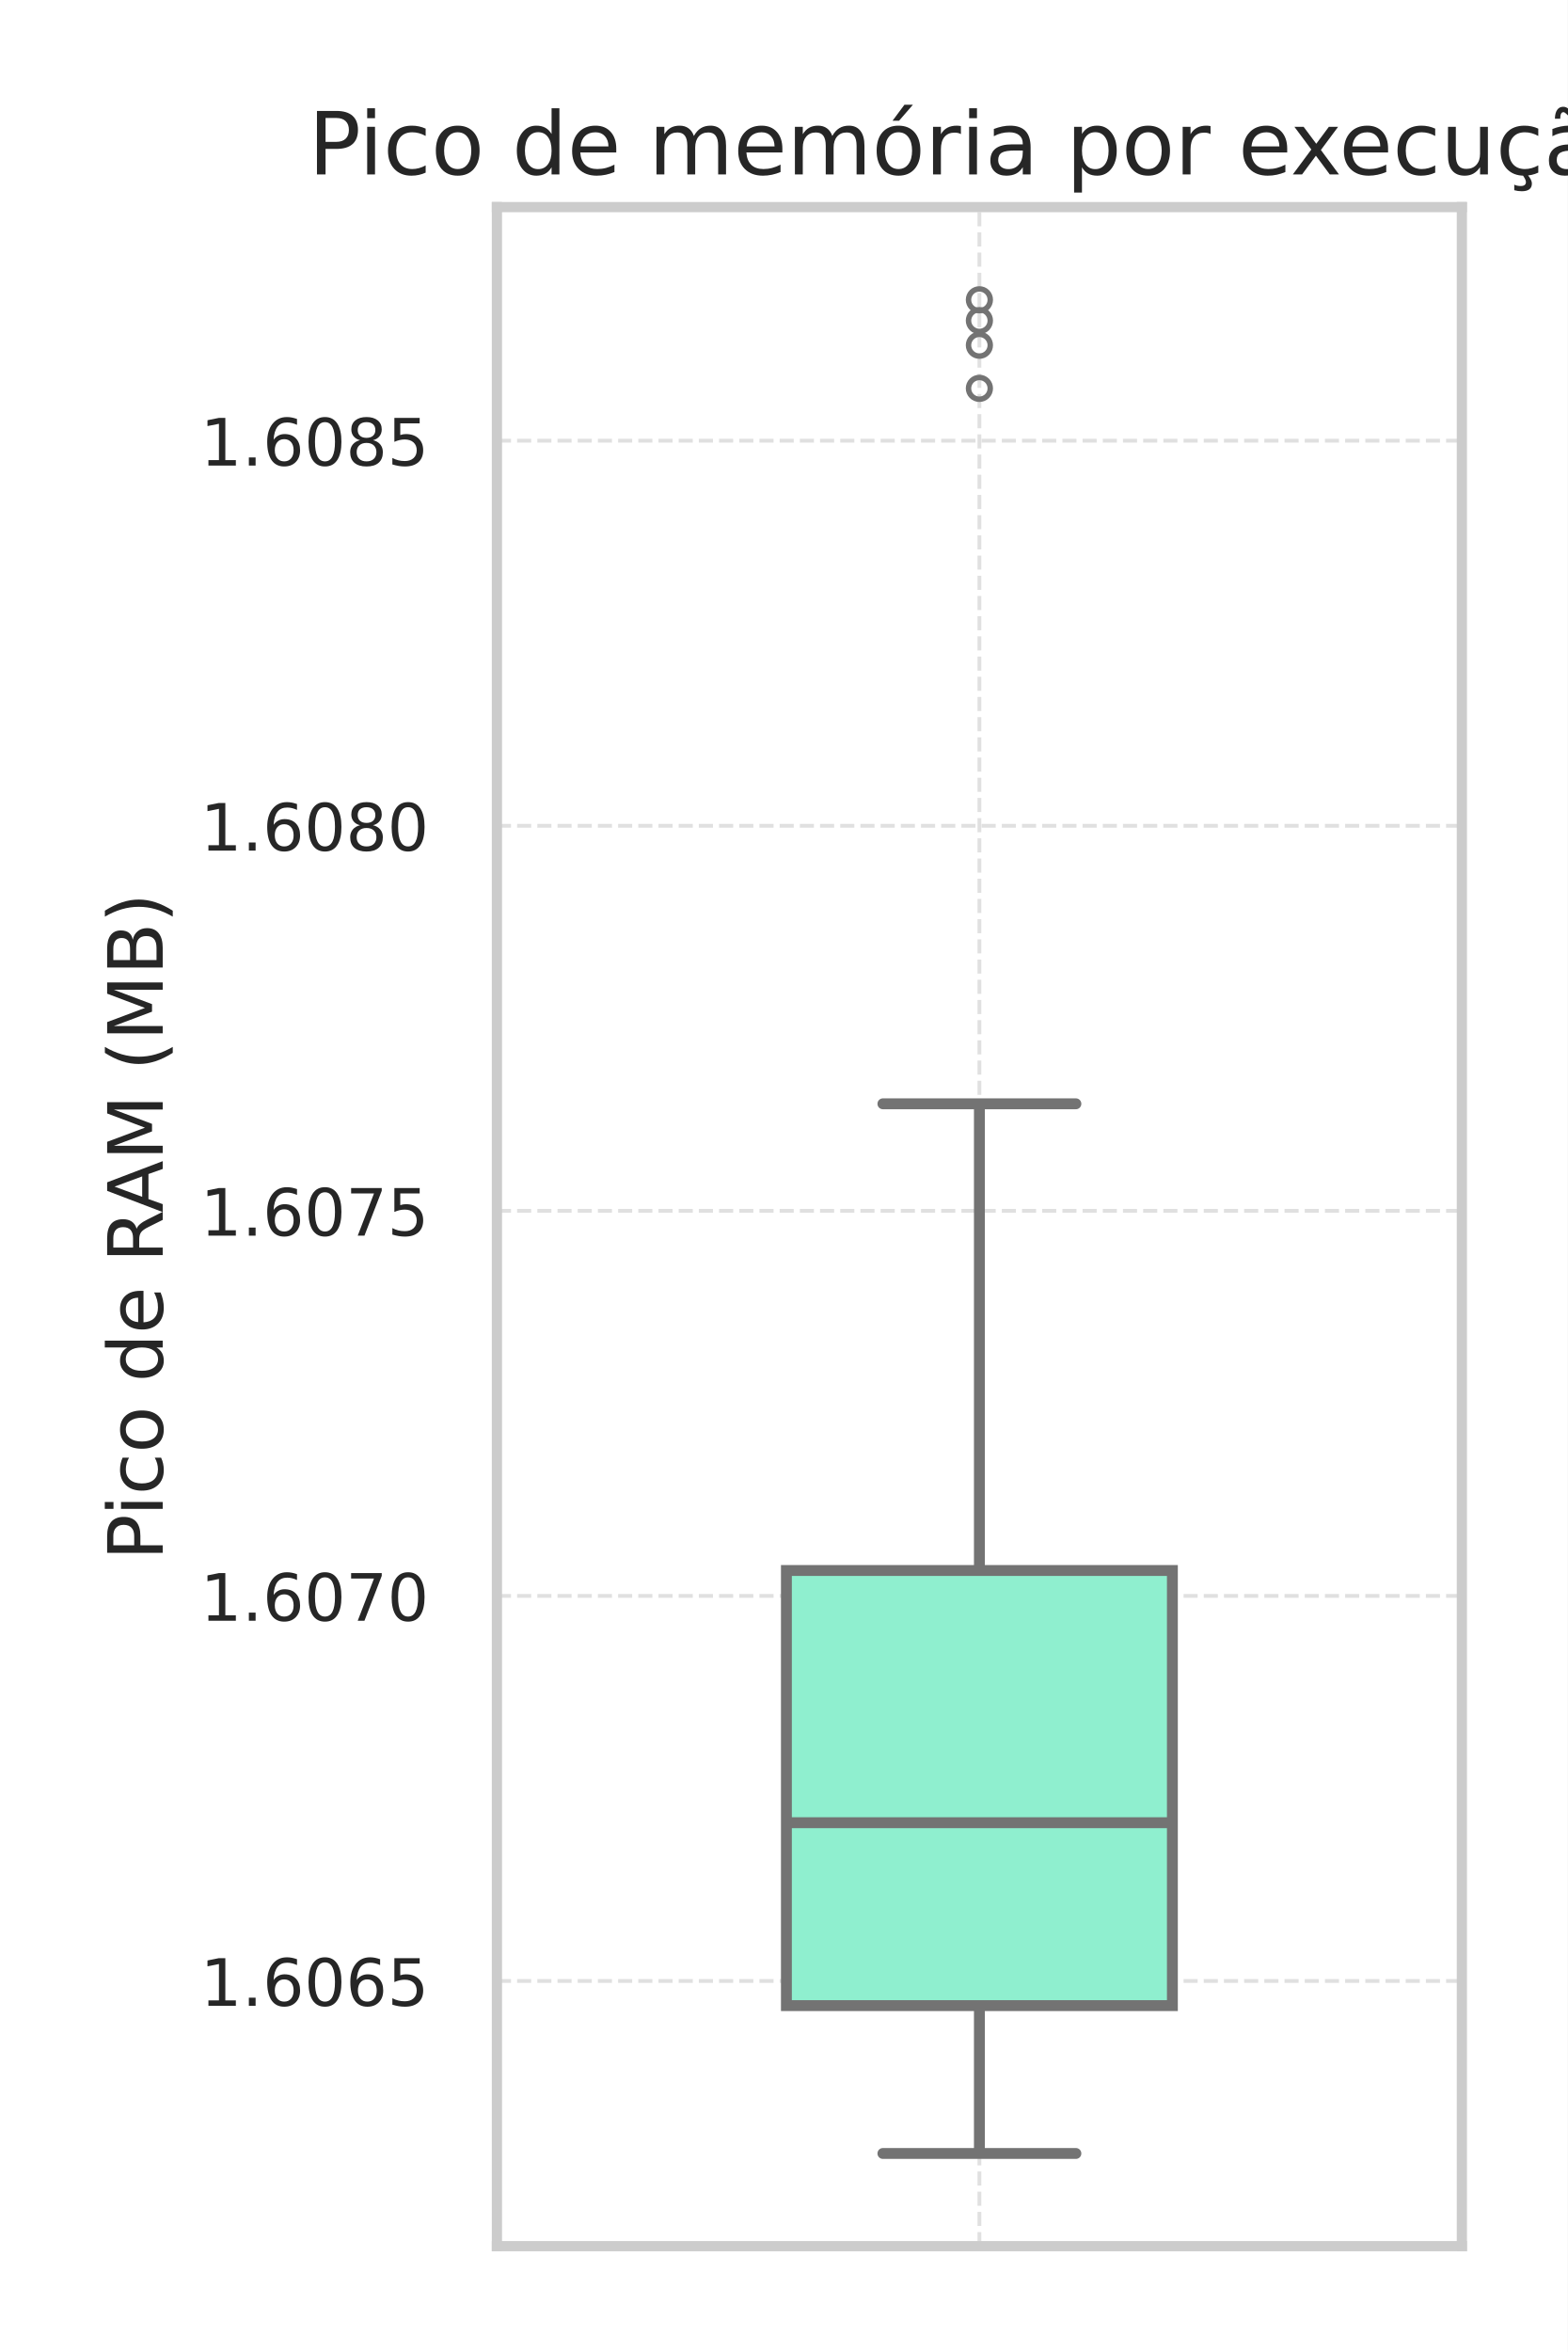
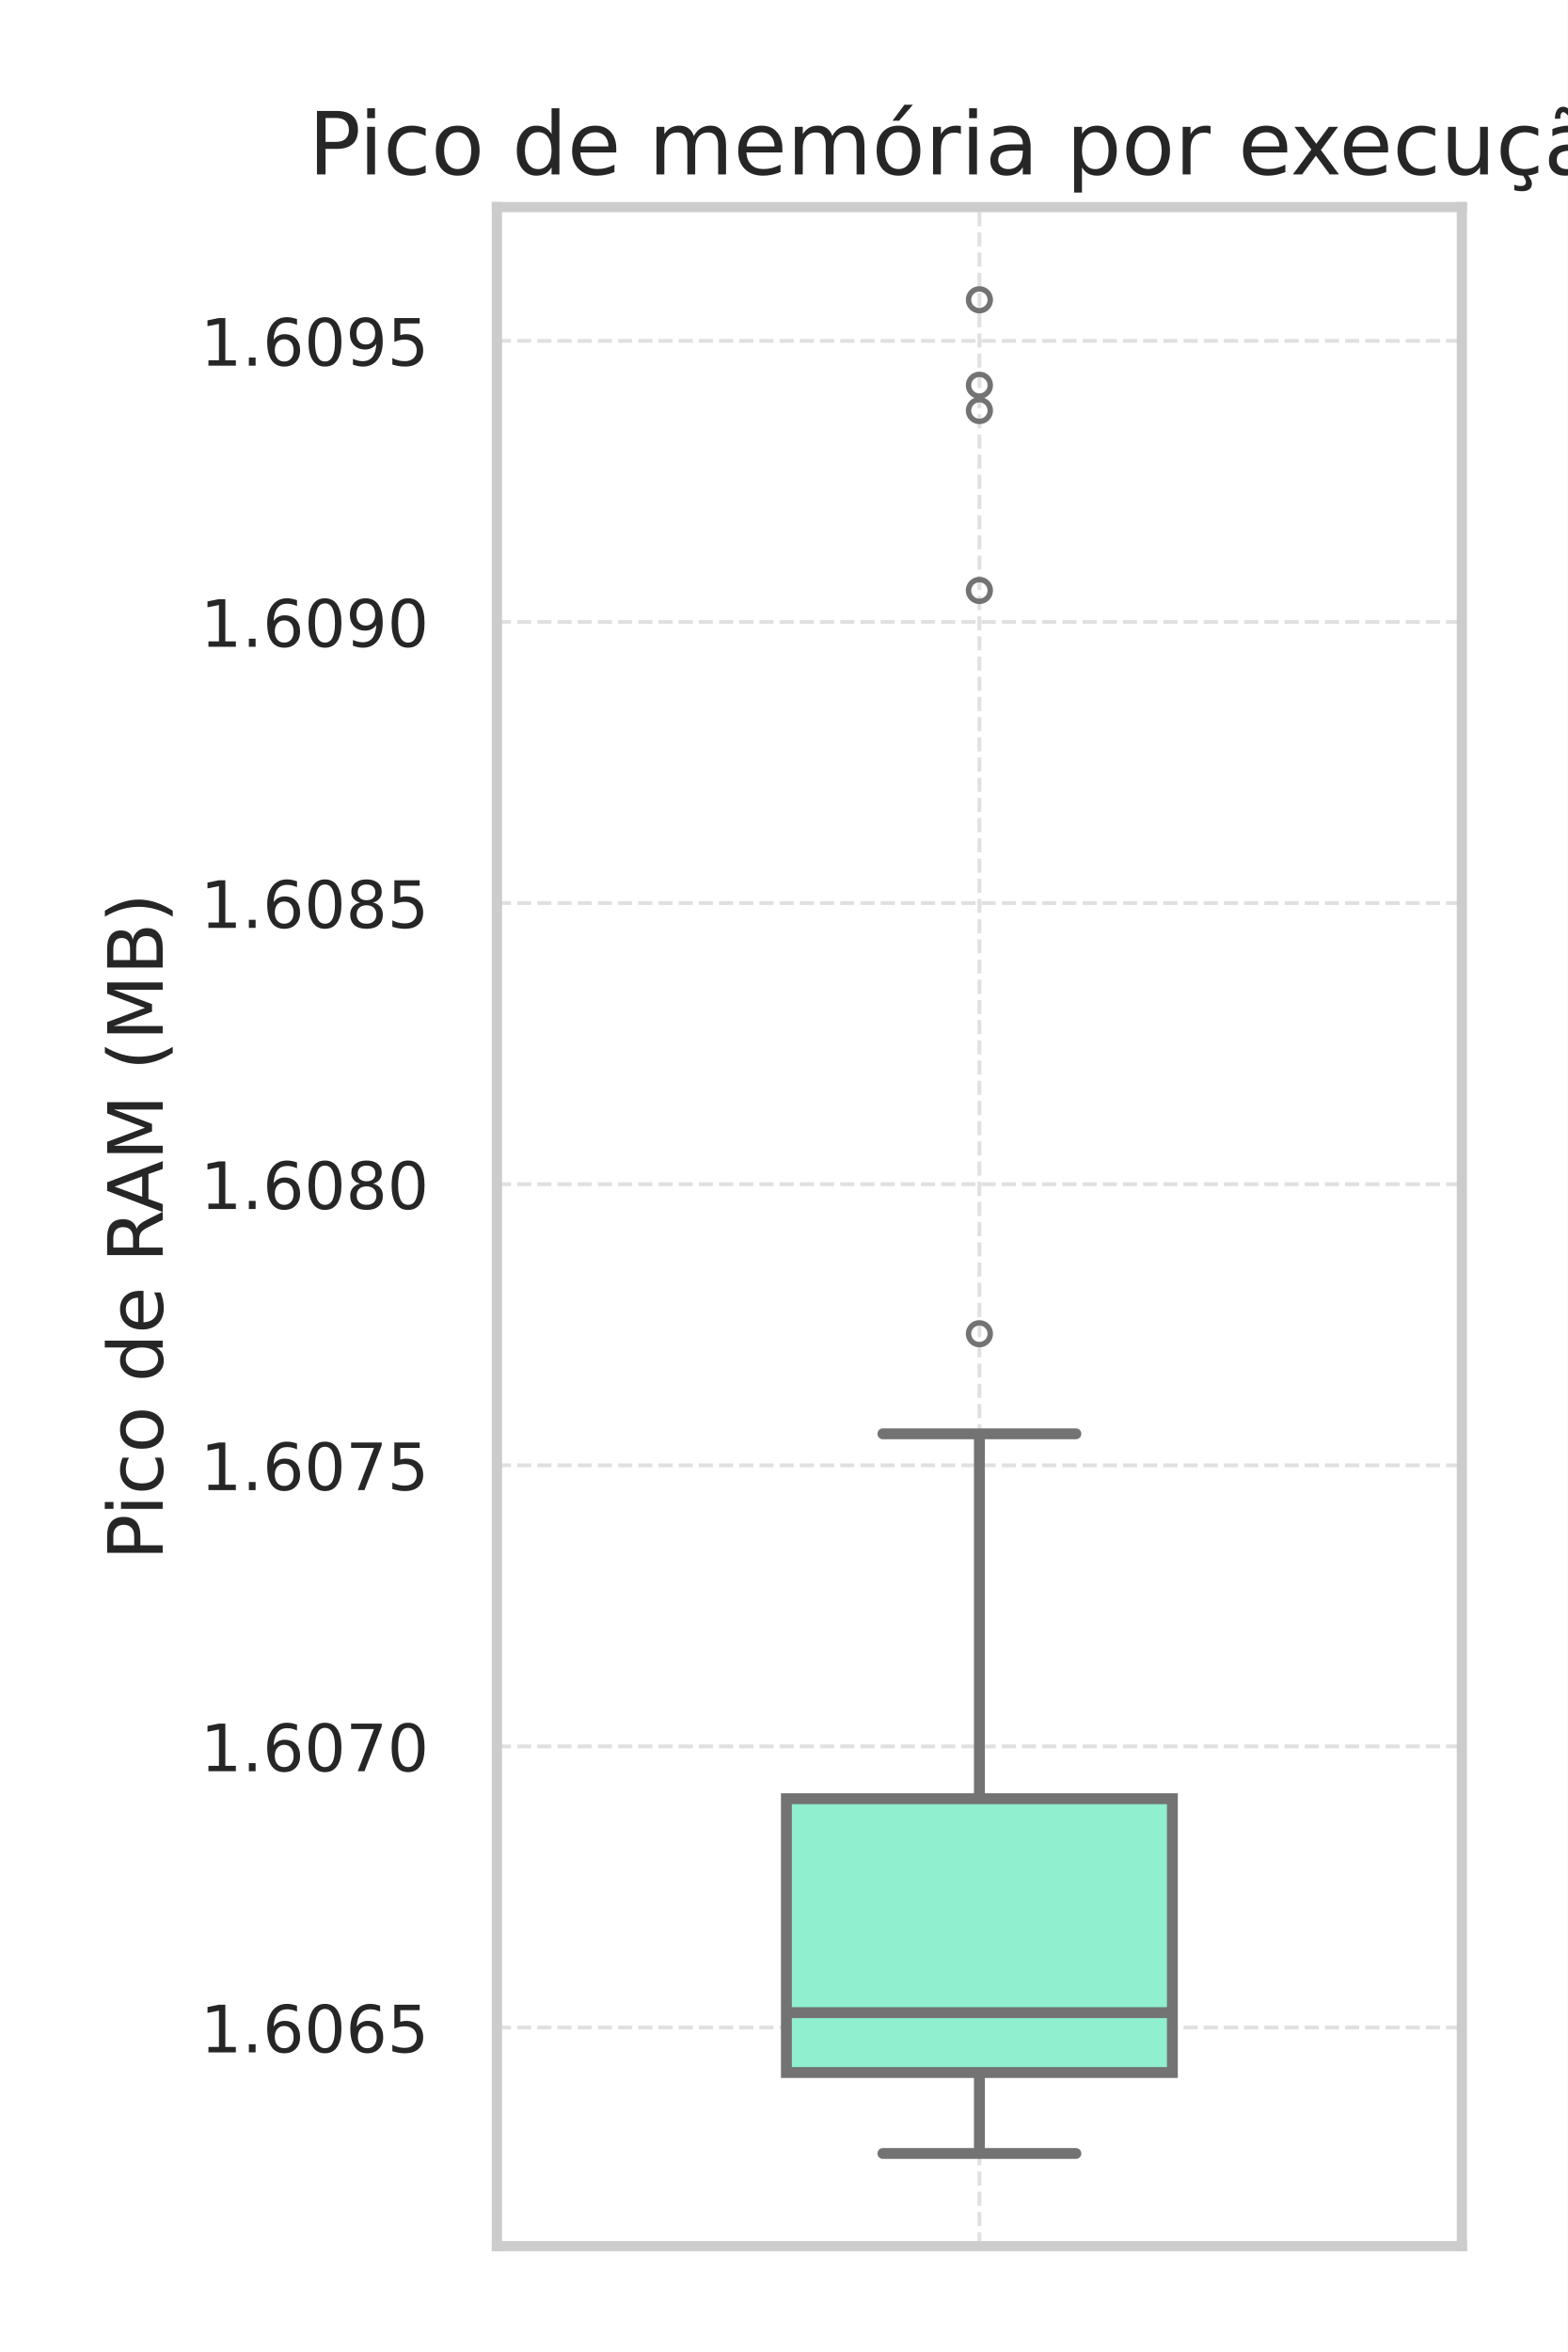
<svg xmlns="http://www.w3.org/2000/svg" xmlns:xlink="http://www.w3.org/1999/xlink" width="288pt" height="432pt" viewBox="0 0 288 432" version="1.1">
  <defs>
    <style type="text/css">*{stroke-linejoin: round; stroke-linecap: butt}</style>
  </defs>
  <g id="figure_1">
    <g id="patch_1">
      <path d="M 0 432  L 288 432  L 288 0  L 0 0  z " style="fill: #ffffff" />
    </g>
    <g id="axes_1">
      <g id="patch_2">
        <path d="M 91.29 412.56  L 268.56 412.56  L 268.56 38.04  L 91.29 38.04  z " style="fill: #ffffff" />
      </g>
      <g id="matplotlib.axis_1">
        <g id="xtick_1">
          <g id="line2d_1">
-             <path d="M 179.925 412.56  L 179.925 38.04  " clip-path="url(#p02baab7576)" style="fill: none; stroke-dasharray: 2.59,1.12; stroke-dashoffset: 0; stroke: #cccccc; stroke-opacity: 0.6; stroke-width: 0.7" />
+             <path d="M 179.925 412.56  L 179.925 38.04  " clip-path="url(#p702aefaae2)" style="fill: none; stroke-dasharray: 2.59,1.12; stroke-dashoffset: 0; stroke: #cccccc; stroke-opacity: 0.6; stroke-width: 0.7" />
          </g>
        </g>
      </g>
      <g id="matplotlib.axis_2">
        <g id="ytick_1">
          <g id="line2d_2">
-             <path d="M 91.29 363.851  L 268.56 363.851  " clip-path="url(#p02baab7576)" style="fill: none; stroke-dasharray: 2.59,1.12; stroke-dashoffset: 0; stroke: #cccccc; stroke-opacity: 0.6; stroke-width: 0.7" />
+             <path d="M 91.29 372.404  L 268.56 372.404  " clip-path="url(#p702aefaae2)" style="fill: none; stroke-dasharray: 2.59,1.12; stroke-dashoffset: 0; stroke: #cccccc; stroke-opacity: 0.6; stroke-width: 0.7" />
          </g>
          <g id="text_1">
-             <g style="fill: #262626" transform="translate(36.80125 368.4104) scale(0.12 -0.12)">
+             <g style="fill: #262626" transform="translate(36.80125 376.9635) scale(0.12 -0.12)">
              <defs>
                <path id="DejaVuSans-31" d="M 794 531  L 1825 531  L 1825 4091  L 703 3866  L 703 4441  L 1819 4666  L 2450 4666  L 2450 531  L 3481 531  L 3481 0  L 794 0  L 794 531  z " transform="scale(0.015625)" />
                <path id="DejaVuSans-2e" d="M 684 794  L 1344 794  L 1344 0  L 684 0  L 684 794  z " transform="scale(0.015625)" />
                <path id="DejaVuSans-36" d="M 2113 2584  Q 1688 2584 1439 2293  Q 1191 2003 1191 1497  Q 1191 994 1439 701  Q 1688 409 2113 409  Q 2538 409 2786 701  Q 3034 994 3034 1497  Q 3034 2003 2786 2293  Q 2538 2584 2113 2584  z M 3366 4563  L 3366 3988  Q 3128 4100 2886 4159  Q 2644 4219 2406 4219  Q 1781 4219 1451 3797  Q 1122 3375 1075 2522  Q 1259 2794 1537 2939  Q 1816 3084 2150 3084  Q 2853 3084 3261 2657  Q 3669 2231 3669 1497  Q 3669 778 3244 343  Q 2819 -91 2113 -91  Q 1303 -91 875 529  Q 447 1150 447 2328  Q 447 3434 972 4092  Q 1497 4750 2381 4750  Q 2619 4750 2861 4703  Q 3103 4656 3366 4563  z " transform="scale(0.015625)" />
                <path id="DejaVuSans-30" d="M 2034 4250  Q 1547 4250 1301 3770  Q 1056 3291 1056 2328  Q 1056 1369 1301 889  Q 1547 409 2034 409  Q 2525 409 2770 889  Q 3016 1369 3016 2328  Q 3016 3291 2770 3770  Q 2525 4250 2034 4250  z M 2034 4750  Q 2819 4750 3233 4129  Q 3647 3509 3647 2328  Q 3647 1150 3233 529  Q 2819 -91 2034 -91  Q 1250 -91 836 529  Q 422 1150 422 2328  Q 422 3509 836 4129  Q 1250 4750 2034 4750  z " transform="scale(0.015625)" />
                <path id="DejaVuSans-35" d="M 691 4666  L 3169 4666  L 3169 4134  L 1269 4134  L 1269 2991  Q 1406 3038 1543 3061  Q 1681 3084 1819 3084  Q 2600 3084 3056 2656  Q 3513 2228 3513 1497  Q 3513 744 3044 326  Q 2575 -91 1722 -91  Q 1428 -91 1123 -41  Q 819 9 494 109  L 494 744  Q 775 591 1075 516  Q 1375 441 1709 441  Q 2250 441 2565 725  Q 2881 1009 2881 1497  Q 2881 1984 2565 2268  Q 2250 2553 1709 2553  Q 1456 2553 1204 2497  Q 953 2441 691 2322  L 691 4666  z " transform="scale(0.015625)" />
              </defs>
              <use xlink:href="#DejaVuSans-31" />
              <use xlink:href="#DejaVuSans-2e" transform="translate(63.62305 0)" />
              <use xlink:href="#DejaVuSans-36" transform="translate(95.41016 0)" />
              <use xlink:href="#DejaVuSans-30" transform="translate(159.0332 0)" />
              <use xlink:href="#DejaVuSans-36" transform="translate(222.6562 0)" />
              <use xlink:href="#DejaVuSans-35" transform="translate(286.2793 0)" />
            </g>
          </g>
        </g>
        <g id="ytick_2">
          <g id="line2d_3">
-             <path d="M 91.29 293.126  L 268.56 293.126  " clip-path="url(#p02baab7576)" style="fill: none; stroke-dasharray: 2.59,1.12; stroke-dashoffset: 0; stroke: #cccccc; stroke-opacity: 0.6; stroke-width: 0.7" />
+             <path d="M 91.29 320.771  L 268.56 320.771  " clip-path="url(#p702aefaae2)" style="fill: none; stroke-dasharray: 2.59,1.12; stroke-dashoffset: 0; stroke: #cccccc; stroke-opacity: 0.6; stroke-width: 0.7" />
          </g>
          <g id="text_2">
-             <g style="fill: #262626" transform="translate(36.80125 297.6849) scale(0.12 -0.12)">
+             <g style="fill: #262626" transform="translate(36.80125 325.3298) scale(0.12 -0.12)">
              <defs>
                <path id="DejaVuSans-37" d="M 525 4666  L 3525 4666  L 3525 4397  L 1831 0  L 1172 0  L 2766 4134  L 525 4134  L 525 4666  z " transform="scale(0.015625)" />
              </defs>
              <use xlink:href="#DejaVuSans-31" />
              <use xlink:href="#DejaVuSans-2e" transform="translate(63.62305 0)" />
              <use xlink:href="#DejaVuSans-36" transform="translate(95.41016 0)" />
              <use xlink:href="#DejaVuSans-30" transform="translate(159.0332 0)" />
              <use xlink:href="#DejaVuSans-37" transform="translate(222.6562 0)" />
              <use xlink:href="#DejaVuSans-30" transform="translate(286.2793 0)" />
            </g>
          </g>
        </g>
        <g id="ytick_3">
          <g id="line2d_4">
-             <path d="M 91.29 222.4  L 268.56 222.4  " clip-path="url(#p02baab7576)" style="fill: none; stroke-dasharray: 2.59,1.12; stroke-dashoffset: 0; stroke: #cccccc; stroke-opacity: 0.6; stroke-width: 0.7" />
+             <path d="M 91.29 269.137  L 268.56 269.137  " clip-path="url(#p702aefaae2)" style="fill: none; stroke-dasharray: 2.59,1.12; stroke-dashoffset: 0; stroke: #cccccc; stroke-opacity: 0.6; stroke-width: 0.7" />
          </g>
          <g id="text_3">
-             <g style="fill: #262626" transform="translate(36.80125 226.9593) scale(0.12 -0.12)">
+             <g style="fill: #262626" transform="translate(36.80125 273.6961) scale(0.12 -0.12)">
              <use xlink:href="#DejaVuSans-31" />
              <use xlink:href="#DejaVuSans-2e" transform="translate(63.62305 0)" />
              <use xlink:href="#DejaVuSans-36" transform="translate(95.41016 0)" />
              <use xlink:href="#DejaVuSans-30" transform="translate(159.0332 0)" />
              <use xlink:href="#DejaVuSans-37" transform="translate(222.6562 0)" />
              <use xlink:href="#DejaVuSans-35" transform="translate(286.2793 0)" />
            </g>
          </g>
        </g>
        <g id="ytick_4">
          <g id="line2d_5">
-             <path d="M 91.29 151.675  L 268.56 151.675  " clip-path="url(#p02baab7576)" style="fill: none; stroke-dasharray: 2.59,1.12; stroke-dashoffset: 0; stroke: #cccccc; stroke-opacity: 0.6; stroke-width: 0.7" />
+             <path d="M 91.29 217.503  L 268.56 217.503  " clip-path="url(#p702aefaae2)" style="fill: none; stroke-dasharray: 2.59,1.12; stroke-dashoffset: 0; stroke: #cccccc; stroke-opacity: 0.6; stroke-width: 0.7" />
          </g>
          <g id="text_4">
-             <g style="fill: #262626" transform="translate(36.80125 156.2338) scale(0.12 -0.12)">
+             <g style="fill: #262626" transform="translate(36.80125 222.0624) scale(0.12 -0.12)">
              <defs>
                <path id="DejaVuSans-38" d="M 2034 2216  Q 1584 2216 1326 1975  Q 1069 1734 1069 1313  Q 1069 891 1326 650  Q 1584 409 2034 409  Q 2484 409 2743 651  Q 3003 894 3003 1313  Q 3003 1734 2745 1975  Q 2488 2216 2034 2216  z M 1403 2484  Q 997 2584 770 2862  Q 544 3141 544 3541  Q 544 4100 942 4425  Q 1341 4750 2034 4750  Q 2731 4750 3128 4425  Q 3525 4100 3525 3541  Q 3525 3141 3298 2862  Q 3072 2584 2669 2484  Q 3125 2378 3379 2068  Q 3634 1759 3634 1313  Q 3634 634 3220 271  Q 2806 -91 2034 -91  Q 1263 -91 848 271  Q 434 634 434 1313  Q 434 1759 690 2068  Q 947 2378 1403 2484  z M 1172 3481  Q 1172 3119 1398 2916  Q 1625 2713 2034 2713  Q 2441 2713 2670 2916  Q 2900 3119 2900 3481  Q 2900 3844 2670 4047  Q 2441 4250 2034 4250  Q 1625 4250 1398 4047  Q 1172 3844 1172 3481  z " transform="scale(0.015625)" />
              </defs>
              <use xlink:href="#DejaVuSans-31" />
              <use xlink:href="#DejaVuSans-2e" transform="translate(63.62305 0)" />
              <use xlink:href="#DejaVuSans-36" transform="translate(95.41016 0)" />
              <use xlink:href="#DejaVuSans-30" transform="translate(159.0332 0)" />
              <use xlink:href="#DejaVuSans-38" transform="translate(222.6562 0)" />
              <use xlink:href="#DejaVuSans-30" transform="translate(286.2793 0)" />
            </g>
          </g>
        </g>
        <g id="ytick_5">
          <g id="line2d_6">
-             <path d="M 91.29 80.949  L 268.56 80.949  " clip-path="url(#p02baab7576)" style="fill: none; stroke-dasharray: 2.59,1.12; stroke-dashoffset: 0; stroke: #cccccc; stroke-opacity: 0.6; stroke-width: 0.7" />
+             <path d="M 91.29 165.87  L 268.56 165.87  " clip-path="url(#p702aefaae2)" style="fill: none; stroke-dasharray: 2.59,1.12; stroke-dashoffset: 0; stroke: #cccccc; stroke-opacity: 0.6; stroke-width: 0.7" />
          </g>
          <g id="text_5">
-             <g style="fill: #262626" transform="translate(36.80125 85.50825) scale(0.12 -0.12)">
+             <g style="fill: #262626" transform="translate(36.80125 170.4287) scale(0.12 -0.12)">
              <use xlink:href="#DejaVuSans-31" />
              <use xlink:href="#DejaVuSans-2e" transform="translate(63.62305 0)" />
              <use xlink:href="#DejaVuSans-36" transform="translate(95.41016 0)" />
              <use xlink:href="#DejaVuSans-30" transform="translate(159.0332 0)" />
              <use xlink:href="#DejaVuSans-38" transform="translate(222.6562 0)" />
              <use xlink:href="#DejaVuSans-35" transform="translate(286.2793 0)" />
            </g>
          </g>
        </g>
-         <g id="text_6">
+         <g id="ytick_6">
+           <g id="line2d_7">
+             <path d="M 91.29 114.236  L 268.56 114.236  " clip-path="url(#p702aefaae2)" style="fill: none; stroke-dasharray: 2.59,1.12; stroke-dashoffset: 0; stroke: #cccccc; stroke-opacity: 0.6; stroke-width: 0.7" />
+           </g>
+           <g id="text_6">
+             <g style="fill: #262626" transform="translate(36.80125 118.7949) scale(0.12 -0.12)">
+               <defs>
+                 <path id="DejaVuSans-39" d="M 703 97  L 703 672  Q 941 559 1184 500  Q 1428 441 1663 441  Q 2288 441 2617 861  Q 2947 1281 2994 2138  Q 2813 1869 2534 1725  Q 2256 1581 1919 1581  Q 1219 1581 811 2004  Q 403 2428 403 3163  Q 403 3881 828 4315  Q 1253 4750 1959 4750  Q 2769 4750 3195 4129  Q 3622 3509 3622 2328  Q 3622 1225 3098 567  Q 2575 -91 1691 -91  Q 1453 -91 1209 -44  Q 966 3 703 97  z M 1959 2075  Q 2384 2075 2632 2365  Q 2881 2656 2881 3163  Q 2881 3666 2632 3958  Q 2384 4250 1959 4250  Q 1534 4250 1286 3958  Q 1038 3666 1038 3163  Q 1038 2656 1286 2365  Q 1534 2075 1959 2075  z " transform="scale(0.015625)" />
+               </defs>
+               <use xlink:href="#DejaVuSans-31" />
+               <use xlink:href="#DejaVuSans-2e" transform="translate(63.62305 0)" />
+               <use xlink:href="#DejaVuSans-36" transform="translate(95.41016 0)" />
+               <use xlink:href="#DejaVuSans-30" transform="translate(159.0332 0)" />
+               <use xlink:href="#DejaVuSans-39" transform="translate(222.6562 0)" />
+               <use xlink:href="#DejaVuSans-30" transform="translate(286.2793 0)" />
+             </g>
+           </g>
+         </g>
+         <g id="ytick_7">
+           <g id="line2d_8">
+             <path d="M 91.29 62.602  L 268.56 62.602  " clip-path="url(#p702aefaae2)" style="fill: none; stroke-dasharray: 2.59,1.12; stroke-dashoffset: 0; stroke: #cccccc; stroke-opacity: 0.6; stroke-width: 0.7" />
+           </g>
+           <g id="text_7">
+             <g style="fill: #262626" transform="translate(36.80125 67.16122) scale(0.12 -0.12)">
+               <use xlink:href="#DejaVuSans-31" />
+               <use xlink:href="#DejaVuSans-2e" transform="translate(63.62305 0)" />
+               <use xlink:href="#DejaVuSans-36" transform="translate(95.41016 0)" />
+               <use xlink:href="#DejaVuSans-30" transform="translate(159.0332 0)" />
+               <use xlink:href="#DejaVuSans-39" transform="translate(222.6562 0)" />
+               <use xlink:href="#DejaVuSans-35" transform="translate(286.2793 0)" />
+             </g>
+           </g>
+         </g>
+         <g id="text_8">
          <g style="fill: #262626" transform="translate(29.88969 286.5817) rotate(-90) scale(0.14 -0.14)">
            <defs>
              <path id="DejaVuSans-50" d="M 1259 4147  L 1259 2394  L 2053 2394  Q 2494 2394 2734 2622  Q 2975 2850 2975 3272  Q 2975 3691 2734 3919  Q 2494 4147 2053 4147  L 1259 4147  z M 628 4666  L 2053 4666  Q 2838 4666 3239 4311  Q 3641 3956 3641 3272  Q 3641 2581 3239 2228  Q 2838 1875 2053 1875  L 1259 1875  L 1259 0  L 628 0  L 628 4666  z " transform="scale(0.015625)" />
              <path id="DejaVuSans-69" d="M 603 3500  L 1178 3500  L 1178 0  L 603 0  L 603 3500  z M 603 4863  L 1178 4863  L 1178 4134  L 603 4134  L 603 4863  z " transform="scale(0.015625)" />
              <path id="DejaVuSans-63" d="M 3122 3366  L 3122 2828  Q 2878 2963 2633 3030  Q 2388 3097 2138 3097  Q 1578 3097 1268 2742  Q 959 2388 959 1747  Q 959 1106 1268 751  Q 1578 397 2138 397  Q 2388 397 2633 464  Q 2878 531 3122 666  L 3122 134  Q 2881 22 2623 -34  Q 2366 -91 2075 -91  Q 1284 -91 818 406  Q 353 903 353 1747  Q 353 2603 823 3093  Q 1294 3584 2113 3584  Q 2378 3584 2631 3529  Q 2884 3475 3122 3366  z " transform="scale(0.015625)" />
              <path id="DejaVuSans-6f" d="M 1959 3097  Q 1497 3097 1228 2736  Q 959 2375 959 1747  Q 959 1119 1226 758  Q 1494 397 1959 397  Q 2419 397 2687 759  Q 2956 1122 2956 1747  Q 2956 2369 2687 2733  Q 2419 3097 1959 3097  z M 1959 3584  Q 2709 3584 3137 3096  Q 3566 2609 3566 1747  Q 3566 888 3137 398  Q 2709 -91 1959 -91  Q 1206 -91 779 398  Q 353 888 353 1747  Q 353 2609 779 3096  Q 1206 3584 1959 3584  z " transform="scale(0.015625)" />
              <path id="DejaVuSans-20" transform="scale(0.015625)" />
              <path id="DejaVuSans-64" d="M 2906 2969  L 2906 4863  L 3481 4863  L 3481 0  L 2906 0  L 2906 525  Q 2725 213 2448 61  Q 2172 -91 1784 -91  Q 1150 -91 751 415  Q 353 922 353 1747  Q 353 2572 751 3078  Q 1150 3584 1784 3584  Q 2172 3584 2448 3432  Q 2725 3281 2906 2969  z M 947 1747  Q 947 1113 1208 752  Q 1469 391 1925 391  Q 2381 391 2643 752  Q 2906 1113 2906 1747  Q 2906 2381 2643 2742  Q 2381 3103 1925 3103  Q 1469 3103 1208 2742  Q 947 2381 947 1747  z " transform="scale(0.015625)" />
              <path id="DejaVuSans-65" d="M 3597 1894  L 3597 1613  L 953 1613  Q 991 1019 1311 708  Q 1631 397 2203 397  Q 2534 397 2845 478  Q 3156 559 3463 722  L 3463 178  Q 3153 47 2828 -22  Q 2503 -91 2169 -91  Q 1331 -91 842 396  Q 353 884 353 1716  Q 353 2575 817 3079  Q 1281 3584 2069 3584  Q 2775 3584 3186 3129  Q 3597 2675 3597 1894  z M 3022 2063  Q 3016 2534 2758 2815  Q 2500 3097 2075 3097  Q 1594 3097 1305 2825  Q 1016 2553 972 2059  L 3022 2063  z " transform="scale(0.015625)" />
              <path id="DejaVuSans-52" d="M 2841 2188  Q 3044 2119 3236 1894  Q 3428 1669 3622 1275  L 4263 0  L 3584 0  L 2988 1197  Q 2756 1666 2539 1819  Q 2322 1972 1947 1972  L 1259 1972  L 1259 0  L 628 0  L 628 4666  L 2053 4666  Q 2853 4666 3247 4331  Q 3641 3997 3641 3322  Q 3641 2881 3436 2590  Q 3231 2300 2841 2188  z M 1259 4147  L 1259 2491  L 2053 2491  Q 2509 2491 2742 2702  Q 2975 2913 2975 3322  Q 2975 3731 2742 3939  Q 2509 4147 2053 4147  L 1259 4147  z " transform="scale(0.015625)" />
              <path id="DejaVuSans-41" d="M 2188 4044  L 1331 1722  L 3047 1722  L 2188 4044  z M 1831 4666  L 2547 4666  L 4325 0  L 3669 0  L 3244 1197  L 1141 1197  L 716 0  L 50 0  L 1831 4666  z " transform="scale(0.015625)" />
              <path id="DejaVuSans-4d" d="M 628 4666  L 1569 4666  L 2759 1491  L 3956 4666  L 4897 4666  L 4897 0  L 4281 0  L 4281 4097  L 3078 897  L 2444 897  L 1241 4097  L 1241 0  L 628 0  L 628 4666  z " transform="scale(0.015625)" />
              <path id="DejaVuSans-28" d="M 1984 4856  Q 1566 4138 1362 3434  Q 1159 2731 1159 2009  Q 1159 1288 1364 580  Q 1569 -128 1984 -844  L 1484 -844  Q 1016 -109 783 600  Q 550 1309 550 2009  Q 550 2706 781 3412  Q 1013 4119 1484 4856  L 1984 4856  z " transform="scale(0.015625)" />
              <path id="DejaVuSans-42" d="M 1259 2228  L 1259 519  L 2272 519  Q 2781 519 3026 730  Q 3272 941 3272 1375  Q 3272 1813 3026 2020  Q 2781 2228 2272 2228  L 1259 2228  z M 1259 4147  L 1259 2741  L 2194 2741  Q 2656 2741 2882 2914  Q 3109 3088 3109 3444  Q 3109 3797 2882 3972  Q 2656 4147 2194 4147  L 1259 4147  z M 628 4666  L 2241 4666  Q 2963 4666 3353 4366  Q 3744 4066 3744 3513  Q 3744 3084 3544 2831  Q 3344 2578 2956 2516  Q 3422 2416 3680 2098  Q 3938 1781 3938 1306  Q 3938 681 3513 340  Q 3088 0 2303 0  L 628 0  L 628 4666  z " transform="scale(0.015625)" />
              <path id="DejaVuSans-29" d="M 513 4856  L 1013 4856  Q 1481 4119 1714 3412  Q 1947 2706 1947 2009  Q 1947 1309 1714 600  Q 1481 -109 1013 -844  L 513 -844  Q 928 -128 1133 580  Q 1338 1288 1338 2009  Q 1338 2731 1133 3434  Q 928 4138 513 4856  z " transform="scale(0.015625)" />
            </defs>
            <use xlink:href="#DejaVuSans-50" />
            <use xlink:href="#DejaVuSans-69" transform="translate(58.05273 0)" />
            <use xlink:href="#DejaVuSans-63" transform="translate(85.83594 0)" />
            <use xlink:href="#DejaVuSans-6f" transform="translate(140.8164 0)" />
            <use xlink:href="#DejaVuSans-20" transform="translate(201.998 0)" />
            <use xlink:href="#DejaVuSans-64" transform="translate(233.7852 0)" />
            <use xlink:href="#DejaVuSans-65" transform="translate(297.2617 0)" />
            <use xlink:href="#DejaVuSans-20" transform="translate(358.7852 0)" />
            <use xlink:href="#DejaVuSans-52" transform="translate(390.5723 0)" />
            <use xlink:href="#DejaVuSans-41" transform="translate(456.0547 0)" />
            <use xlink:href="#DejaVuSans-4d" transform="translate(524.4629 0)" />
            <use xlink:href="#DejaVuSans-20" transform="translate(610.7422 0)" />
            <use xlink:href="#DejaVuSans-28" transform="translate(642.5293 0)" />
            <use xlink:href="#DejaVuSans-4d" transform="translate(681.543 0)" />
            <use xlink:href="#DejaVuSans-42" transform="translate(767.8223 0)" />
            <use xlink:href="#DejaVuSans-29" transform="translate(836.4258 0)" />
          </g>
        </g>
      </g>
      <g id="patch_3">
-         <path d="M 144.471 368.378  L 215.379 368.378  L 215.379 288.458  L 144.471 288.458  L 144.471 368.378  z " clip-path="url(#p02baab7576)" style="fill: #8fefcf; stroke: #737373; stroke-width: 2; stroke-linejoin: miter" />
-       </g>
-       <g id="line2d_7">
-         <path d="M 179.925 368.378  L 179.925 395.536  " clip-path="url(#p02baab7576)" style="fill: none; stroke: #737373; stroke-width: 2" />
-       </g>
-       <g id="line2d_8">
-         <path d="M 179.925 288.458  L 179.925 202.739  " clip-path="url(#p02baab7576)" style="fill: none; stroke: #737373; stroke-width: 2" />
+         <path d="M 144.471 380.666  L 215.379 380.666  L 215.379 330.375  L 144.471 330.375  L 144.471 380.666  z " clip-path="url(#p702aefaae2)" style="fill: #8fefcf; stroke: #737373; stroke-width: 2; stroke-linejoin: miter" />
      </g>
      <g id="line2d_9">
-         <path d="M 162.198 395.536  L 197.652 395.536  " clip-path="url(#p02baab7576)" style="fill: none; stroke: #737373; stroke-width: 2; stroke-linecap: round" />
+         <path d="M 179.925 380.666  L 179.925 395.536  " clip-path="url(#p702aefaae2)" style="fill: none; stroke: #737373; stroke-width: 2" />
      </g>
      <g id="line2d_10">
-         <path d="M 162.198 202.739  L 197.652 202.739  " clip-path="url(#p02baab7576)" style="fill: none; stroke: #737373; stroke-width: 2; stroke-linecap: round" />
+         <path d="M 179.925 330.375  L 179.925 263.354  " clip-path="url(#p702aefaae2)" style="fill: none; stroke: #737373; stroke-width: 2" />
      </g>
      <g id="line2d_11">
+         <path d="M 162.198 395.536  L 197.652 395.536  " clip-path="url(#p702aefaae2)" style="fill: none; stroke: #737373; stroke-width: 2; stroke-linecap: round" />
+       </g>
+       <g id="line2d_12">
+         <path d="M 162.198 263.354  L 197.652 263.354  " clip-path="url(#p702aefaae2)" style="fill: none; stroke: #737373; stroke-width: 2; stroke-linecap: round" />
+       </g>
+       <g id="line2d_13">
        <defs>
-           <path id="m253481550b" d="M 0 2  C 0.53 2 1.039 1.789 1.414 1.414  C 1.789 1.039 2 0.53 2 0  C 2 -0.53 1.789 -1.039 1.414 -1.414  C 1.039 -1.789 0.53 -2 0 -2  C -0.53 -2 -1.039 -1.789 -1.414 -1.414  C -1.789 -1.039 -2 -0.53 -2 0  C -2 0.53 -1.789 1.039 -1.414 1.414  C -1.039 1.789 -0.53 2 0 2  z " style="stroke: #737373" />
+           <path id="m9cc3db811b" d="M 0 2  C 0.53 2 1.039 1.789 1.414 1.414  C 1.789 1.039 2 0.53 2 0  C 2 -0.53 1.789 -1.039 1.414 -1.414  C 1.039 -1.789 0.53 -2 0 -2  C -0.53 -2 -1.039 -1.789 -1.414 -1.414  C -1.789 -1.039 -2 -0.53 -2 0  C -2 0.53 -1.789 1.039 -1.414 1.414  C -1.039 1.789 -0.53 2 0 2  z " style="stroke: #737373" />
        </defs>
-         <g clip-path="url(#p02baab7576)">
-           <use xlink:href="#m253481550b" x="179.925" y="58.883" style="fill-opacity: 0; stroke: #737373" />
-           <use xlink:href="#m253481550b" x="179.925" y="63.409" style="fill-opacity: 0; stroke: #737373" />
-           <use xlink:href="#m253481550b" x="179.925" y="55.064" style="fill-opacity: 0; stroke: #737373" />
-           <use xlink:href="#m253481550b" x="179.925" y="71.331" style="fill-opacity: 0; stroke: #737373" />
-         </g>
-       </g>
-       <g id="line2d_12">
-         <path d="M 144.471 334.783  L 215.379 334.783  " clip-path="url(#p02baab7576)" style="fill: none; stroke: #737373; stroke-width: 2" />
+         <g clip-path="url(#p702aefaae2)">
+           <use xlink:href="#m9cc3db811b" x="179.925" y="55.064" style="fill-opacity: 0; stroke: #737373" />
+           <use xlink:href="#m9cc3db811b" x="179.925" y="75.407" style="fill-opacity: 0; stroke: #737373" />
+           <use xlink:href="#m9cc3db811b" x="179.925" y="70.76" style="fill-opacity: 0; stroke: #737373" />
+           <use xlink:href="#m9cc3db811b" x="179.925" y="244.972" style="fill-opacity: 0; stroke: #737373" />
+           <use xlink:href="#m9cc3db811b" x="179.925" y="108.453" style="fill-opacity: 0; stroke: #737373" />
+         </g>
+       </g>
+       <g id="line2d_14">
+         <path d="M 144.471 369.668  L 215.379 369.668  " clip-path="url(#p702aefaae2)" style="fill: none; stroke: #737373; stroke-width: 2" />
      </g>
      <g id="patch_4">
        <path d="M 91.29 412.56  L 91.29 38.04  " style="fill: none; stroke: #cccccc; stroke-width: 1.875; stroke-linejoin: miter; stroke-linecap: square" />
      </g>
      <g id="patch_5">
        <path d="M 268.56 412.56  L 268.56 38.04  " style="fill: none; stroke: #cccccc; stroke-width: 1.875; stroke-linejoin: miter; stroke-linecap: square" />
      </g>
      <g id="patch_6">
        <path d="M 91.29 412.56  L 268.56 412.56  " style="fill: none; stroke: #cccccc; stroke-width: 1.875; stroke-linejoin: miter; stroke-linecap: square" />
      </g>
      <g id="patch_7">
        <path d="M 91.29 38.04  L 268.56 38.04  " style="fill: none; stroke: #cccccc; stroke-width: 1.875; stroke-linejoin: miter; stroke-linecap: square" />
      </g>
-       <g id="text_7">
+       <g id="text_9">
        <g style="fill: #262626" transform="translate(56.66 32.04) scale(0.16 -0.16)">
          <defs>
            <path id="DejaVuSans-6d" d="M 3328 2828  Q 3544 3216 3844 3400  Q 4144 3584 4550 3584  Q 5097 3584 5394 3201  Q 5691 2819 5691 2113  L 5691 0  L 5113 0  L 5113 2094  Q 5113 2597 4934 2840  Q 4756 3084 4391 3084  Q 3944 3084 3684 2787  Q 3425 2491 3425 1978  L 3425 0  L 2847 0  L 2847 2094  Q 2847 2600 2669 2842  Q 2491 3084 2119 3084  Q 1678 3084 1418 2786  Q 1159 2488 1159 1978  L 1159 0  L 581 0  L 581 3500  L 1159 3500  L 1159 2956  Q 1356 3278 1631 3431  Q 1906 3584 2284 3584  Q 2666 3584 2933 3390  Q 3200 3197 3328 2828  z " transform="scale(0.015625)" />
            <path id="DejaVuSans-f3" d="M 1959 3097  Q 1497 3097 1228 2736  Q 959 2375 959 1747  Q 959 1119 1226 758  Q 1494 397 1959 397  Q 2419 397 2687 759  Q 2956 1122 2956 1747  Q 2956 2369 2687 2733  Q 2419 3097 1959 3097  z M 1959 3584  Q 2709 3584 3137 3096  Q 3566 2609 3566 1747  Q 3566 888 3137 398  Q 2709 -91 1959 -91  Q 1206 -91 779 398  Q 353 888 353 1747  Q 353 2609 779 3096  Q 1206 3584 1959 3584  z M 2394 5119  L 3016 5119  L 1998 3944  L 1519 3944  L 2394 5119  z " transform="scale(0.015625)" />
            <path id="DejaVuSans-72" d="M 2631 2963  Q 2534 3019 2420 3045  Q 2306 3072 2169 3072  Q 1681 3072 1420 2755  Q 1159 2438 1159 1844  L 1159 0  L 581 0  L 581 3500  L 1159 3500  L 1159 2956  Q 1341 3275 1631 3429  Q 1922 3584 2338 3584  Q 2397 3584 2469 3576  Q 2541 3569 2628 3553  L 2631 2963  z " transform="scale(0.015625)" />
            <path id="DejaVuSans-61" d="M 2194 1759  Q 1497 1759 1228 1600  Q 959 1441 959 1056  Q 959 750 1161 570  Q 1363 391 1709 391  Q 2188 391 2477 730  Q 2766 1069 2766 1631  L 2766 1759  L 2194 1759  z M 3341 1997  L 3341 0  L 2766 0  L 2766 531  Q 2569 213 2275 61  Q 1981 -91 1556 -91  Q 1019 -91 701 211  Q 384 513 384 1019  Q 384 1609 779 1909  Q 1175 2209 1959 2209  L 2766 2209  L 2766 2266  Q 2766 2663 2505 2880  Q 2244 3097 1772 3097  Q 1472 3097 1187 3025  Q 903 2953 641 2809  L 641 3341  Q 956 3463 1253 3523  Q 1550 3584 1831 3584  Q 2591 3584 2966 3190  Q 3341 2797 3341 1997  z " transform="scale(0.015625)" />
            <path id="DejaVuSans-70" d="M 1159 525  L 1159 -1331  L 581 -1331  L 581 3500  L 1159 3500  L 1159 2969  Q 1341 3281 1617 3432  Q 1894 3584 2278 3584  Q 2916 3584 3314 3078  Q 3713 2572 3713 1747  Q 3713 922 3314 415  Q 2916 -91 2278 -91  Q 1894 -91 1617 61  Q 1341 213 1159 525  z M 3116 1747  Q 3116 2381 2855 2742  Q 2594 3103 2138 3103  Q 1681 3103 1420 2742  Q 1159 2381 1159 1747  Q 1159 1113 1420 752  Q 1681 391 2138 391  Q 2594 391 2855 752  Q 3116 1113 3116 1747  z " transform="scale(0.015625)" />
            <path id="DejaVuSans-78" d="M 3513 3500  L 2247 1797  L 3578 0  L 2900 0  L 1881 1375  L 863 0  L 184 0  L 1544 1831  L 300 3500  L 978 3500  L 1906 2253  L 2834 3500  L 3513 3500  z " transform="scale(0.015625)" />
            <path id="DejaVuSans-75" d="M 544 1381  L 544 3500  L 1119 3500  L 1119 1403  Q 1119 906 1312 657  Q 1506 409 1894 409  Q 2359 409 2629 706  Q 2900 1003 2900 1516  L 2900 3500  L 3475 3500  L 3475 0  L 2900 0  L 2900 538  Q 2691 219 2414 64  Q 2138 -91 1772 -91  Q 1169 -91 856 284  Q 544 659 544 1381  z M 1991 3584  L 1991 3584  z " transform="scale(0.015625)" />
            <path id="DejaVuSans-e7" d="M 3122 3366  L 3122 2828  Q 2878 2963 2633 3030  Q 2388 3097 2138 3097  Q 1578 3097 1268 2742  Q 959 2388 959 1747  Q 959 1106 1268 751  Q 1578 397 2138 397  Q 2388 397 2633 464  Q 2878 531 3122 666  L 3122 134  Q 2881 22 2623 -34  Q 2366 -91 2075 -91  Q 1284 -91 818 406  Q 353 903 353 1747  Q 353 2603 823 3093  Q 1294 3584 2113 3584  Q 2378 3584 2631 3529  Q 2884 3475 3122 3366  z M 2311 0  Q 2482 -194 2566 -358  Q 2651 -522 2651 -672  Q 2651 -950 2463 -1092  Q 2276 -1234 1907 -1234  Q 1764 -1234 1628 -1215  Q 1492 -1197 1357 -1159  L 1357 -750  Q 1464 -803 1579 -826  Q 1695 -850 1842 -850  Q 2026 -850 2120 -775  Q 2214 -700 2214 -556  Q 2214 -463 2146 -327  Q 2079 -191 1939 0  L 2311 0  z " transform="scale(0.015625)" />
            <path id="DejaVuSans-e3" d="M 2194 1759  Q 1497 1759 1228 1600  Q 959 1441 959 1056  Q 959 750 1161 570  Q 1363 391 1709 391  Q 2188 391 2477 730  Q 2766 1069 2766 1631  L 2766 1759  L 2194 1759  z M 3341 1997  L 3341 0  L 2766 0  L 2766 531  Q 2569 213 2275 61  Q 1981 -91 1556 -91  Q 1019 -91 701 211  Q 384 513 384 1019  Q 384 1609 779 1909  Q 1175 2209 1959 2209  L 2766 2209  L 2766 2266  Q 2766 2663 2505 2880  Q 2244 3097 1772 3097  Q 1472 3097 1187 3025  Q 903 2953 641 2809  L 641 3341  Q 956 3463 1253 3523  Q 1550 3584 1831 3584  Q 2591 3584 2966 3190  Q 3341 2797 3341 1997  z M 1844 4281  L 1665 4453  Q 1597 4516 1545 4545  Q 1494 4575 1453 4575  Q 1334 4575 1278 4461  Q 1222 4347 1215 4091  L 825 4091  Q 831 4513 990 4742  Q 1150 4972 1434 4972  Q 1553 4972 1653 4928  Q 1753 4884 1869 4781  L 2047 4609  Q 2115 4547 2167 4517  Q 2219 4488 2259 4488  Q 2378 4488 2434 4602  Q 2490 4716 2497 4972  L 2887 4972  Q 2881 4550 2721 4320  Q 2562 4091 2278 4091  Q 2159 4091 2059 4134  Q 1959 4178 1844 4281  z " transform="scale(0.015625)" />
          </defs>
          <use xlink:href="#DejaVuSans-50" />
          <use xlink:href="#DejaVuSans-69" transform="translate(58.05273 0)" />
          <use xlink:href="#DejaVuSans-63" transform="translate(85.83594 0)" />
          <use xlink:href="#DejaVuSans-6f" transform="translate(140.8164 0)" />
          <use xlink:href="#DejaVuSans-20" transform="translate(201.998 0)" />
          <use xlink:href="#DejaVuSans-64" transform="translate(233.7852 0)" />
          <use xlink:href="#DejaVuSans-65" transform="translate(297.2617 0)" />
          <use xlink:href="#DejaVuSans-20" transform="translate(358.7852 0)" />
          <use xlink:href="#DejaVuSans-6d" transform="translate(390.5723 0)" />
          <use xlink:href="#DejaVuSans-65" transform="translate(487.9844 0)" />
          <use xlink:href="#DejaVuSans-6d" transform="translate(549.5078 0)" />
          <use xlink:href="#DejaVuSans-f3" transform="translate(646.9199 0)" />
          <use xlink:href="#DejaVuSans-72" transform="translate(708.1016 0)" />
          <use xlink:href="#DejaVuSans-69" transform="translate(749.2148 0)" />
          <use xlink:href="#DejaVuSans-61" transform="translate(776.998 0)" />
          <use xlink:href="#DejaVuSans-20" transform="translate(838.2773 0)" />
          <use xlink:href="#DejaVuSans-70" transform="translate(870.0645 0)" />
          <use xlink:href="#DejaVuSans-6f" transform="translate(933.541 0)" />
          <use xlink:href="#DejaVuSans-72" transform="translate(994.7227 0)" />
          <use xlink:href="#DejaVuSans-20" transform="translate(1035.836 0)" />
          <use xlink:href="#DejaVuSans-65" transform="translate(1067.623 0)" />
          <use xlink:href="#DejaVuSans-78" transform="translate(1127.396 0)" />
          <use xlink:href="#DejaVuSans-65" transform="translate(1183.451 0)" />
          <use xlink:href="#DejaVuSans-63" transform="translate(1244.975 0)" />
          <use xlink:href="#DejaVuSans-75" transform="translate(1299.955 0)" />
          <use xlink:href="#DejaVuSans-e7" transform="translate(1363.334 0)" />
          <use xlink:href="#DejaVuSans-e3" transform="translate(1418.314 0)" />
          <use xlink:href="#DejaVuSans-6f" transform="translate(1479.594 0)" />
        </g>
      </g>
    </g>
  </g>
  <defs>
-     <clipPath id="p02baab7576">
+     <clipPath id="p702aefaae2">
      <rect x="91.29" y="38.04" width="177.27" height="374.52" />
    </clipPath>
  </defs>
</svg>
